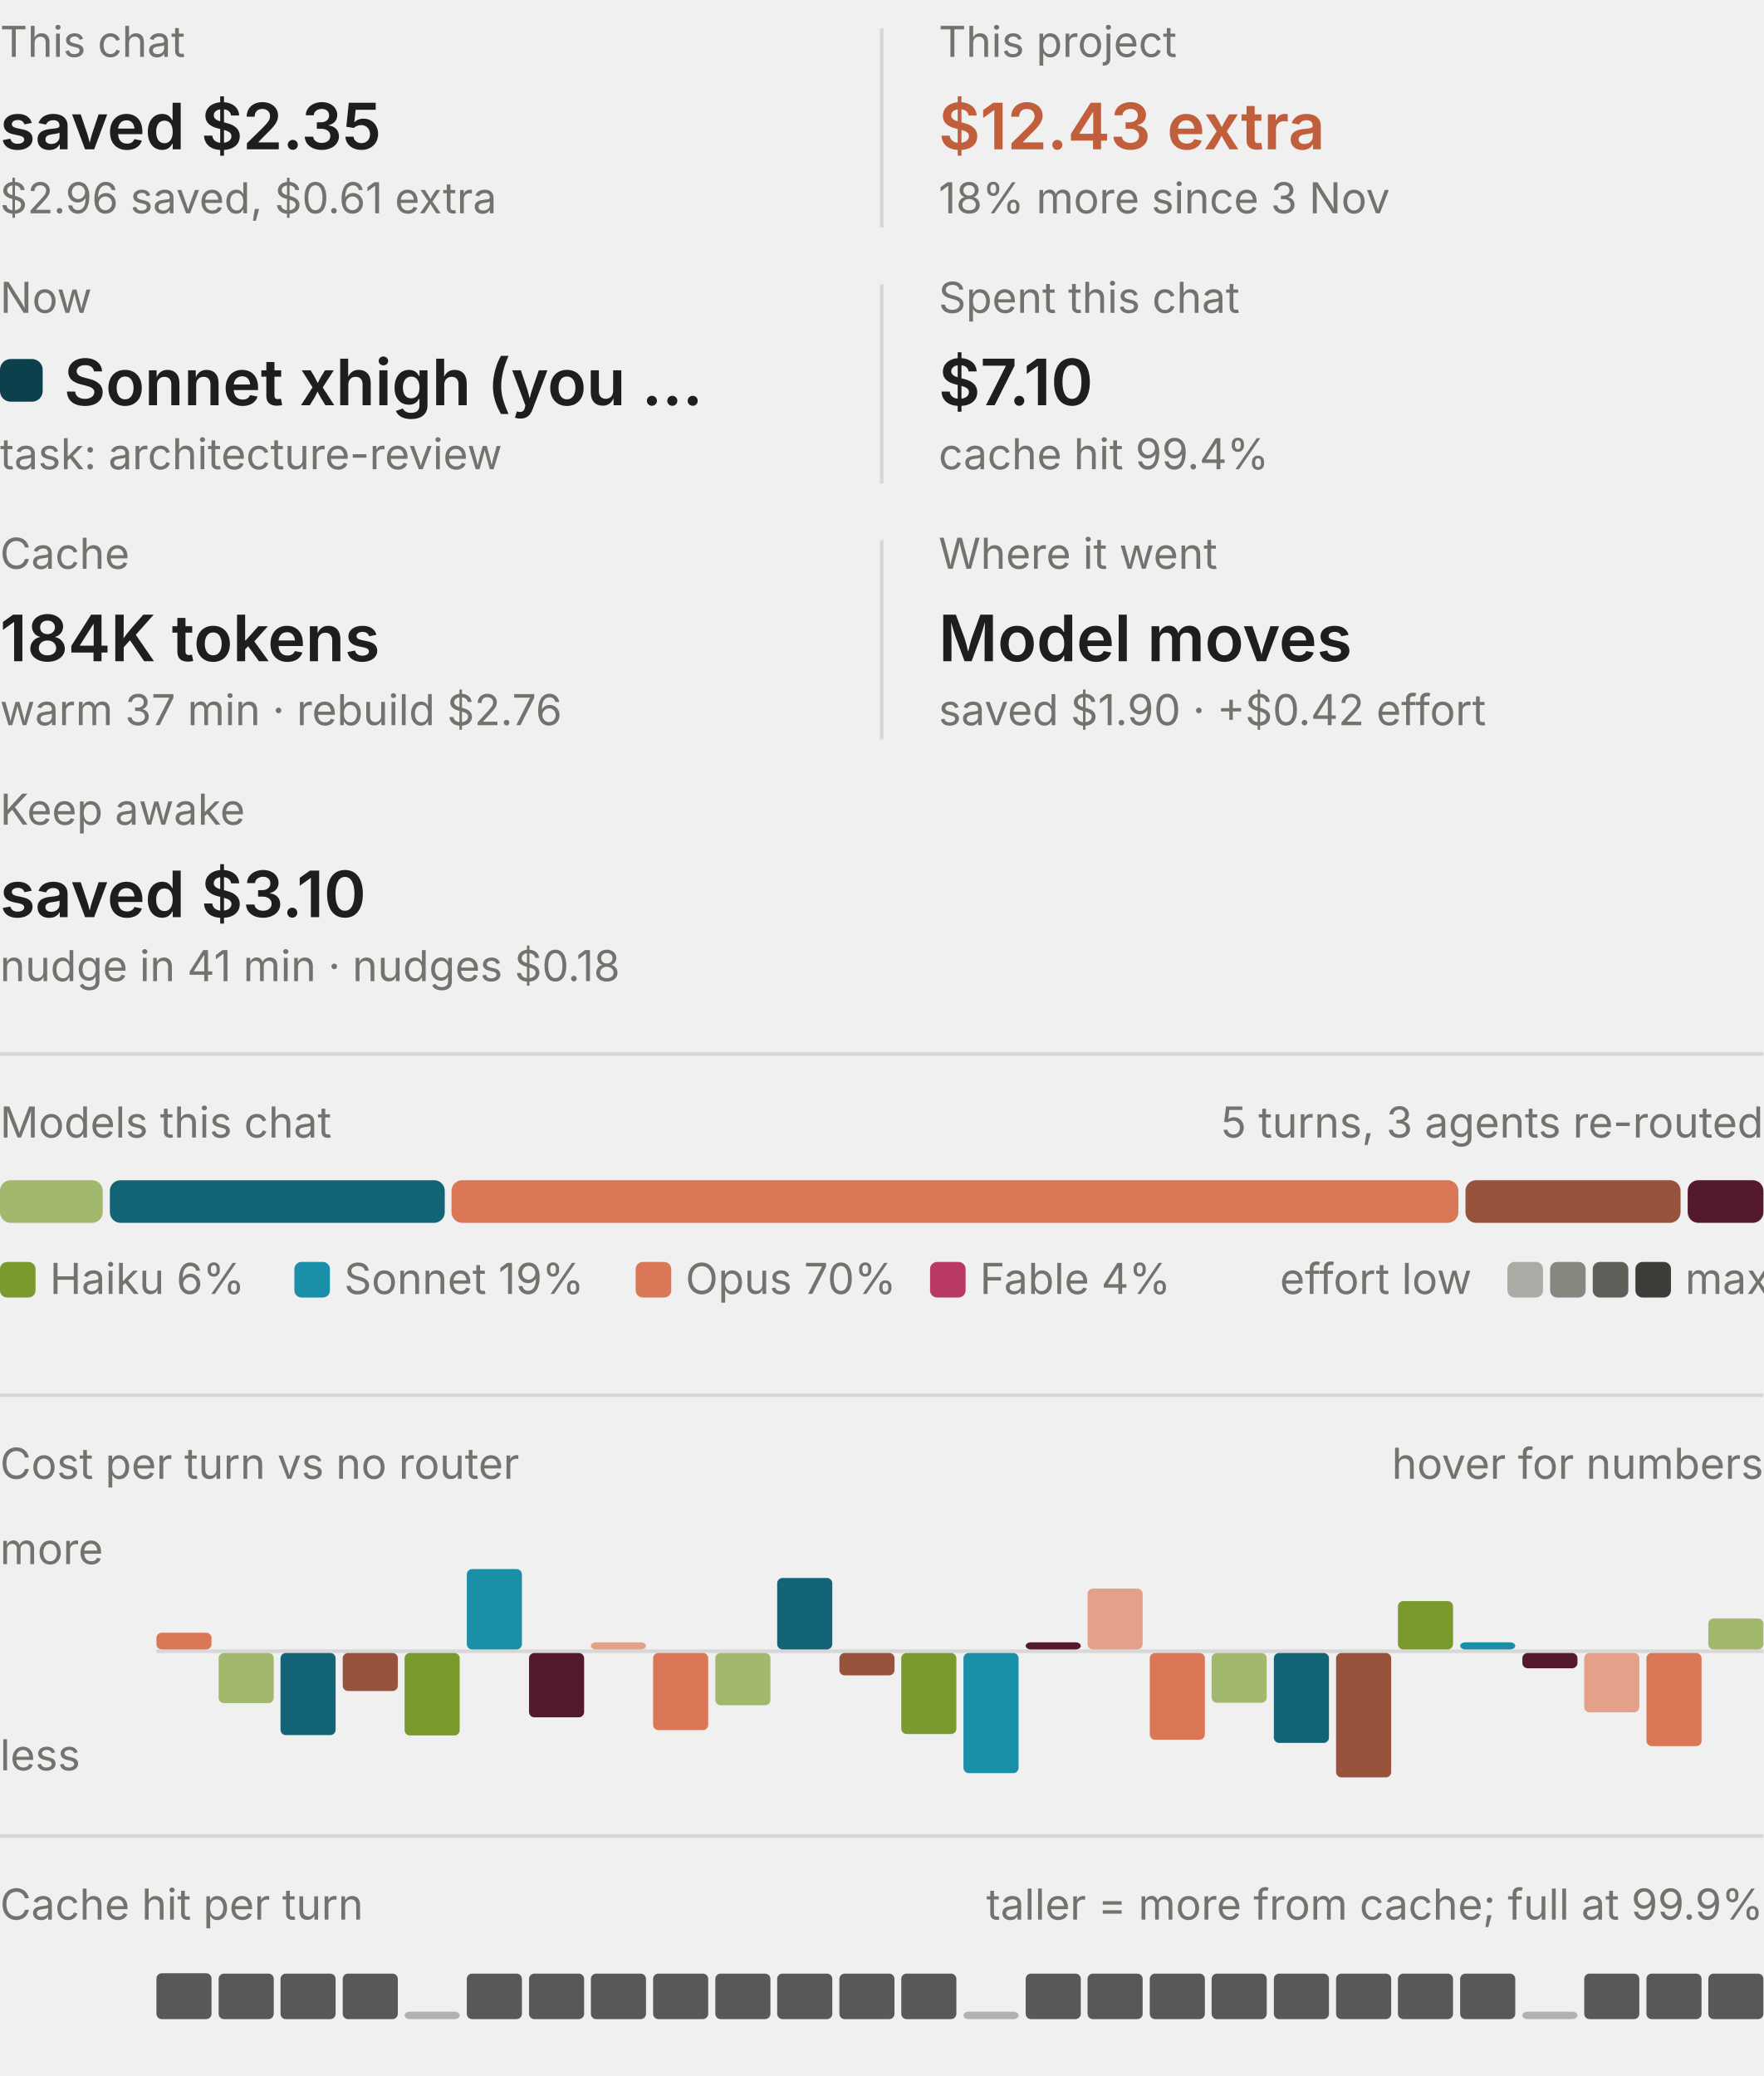
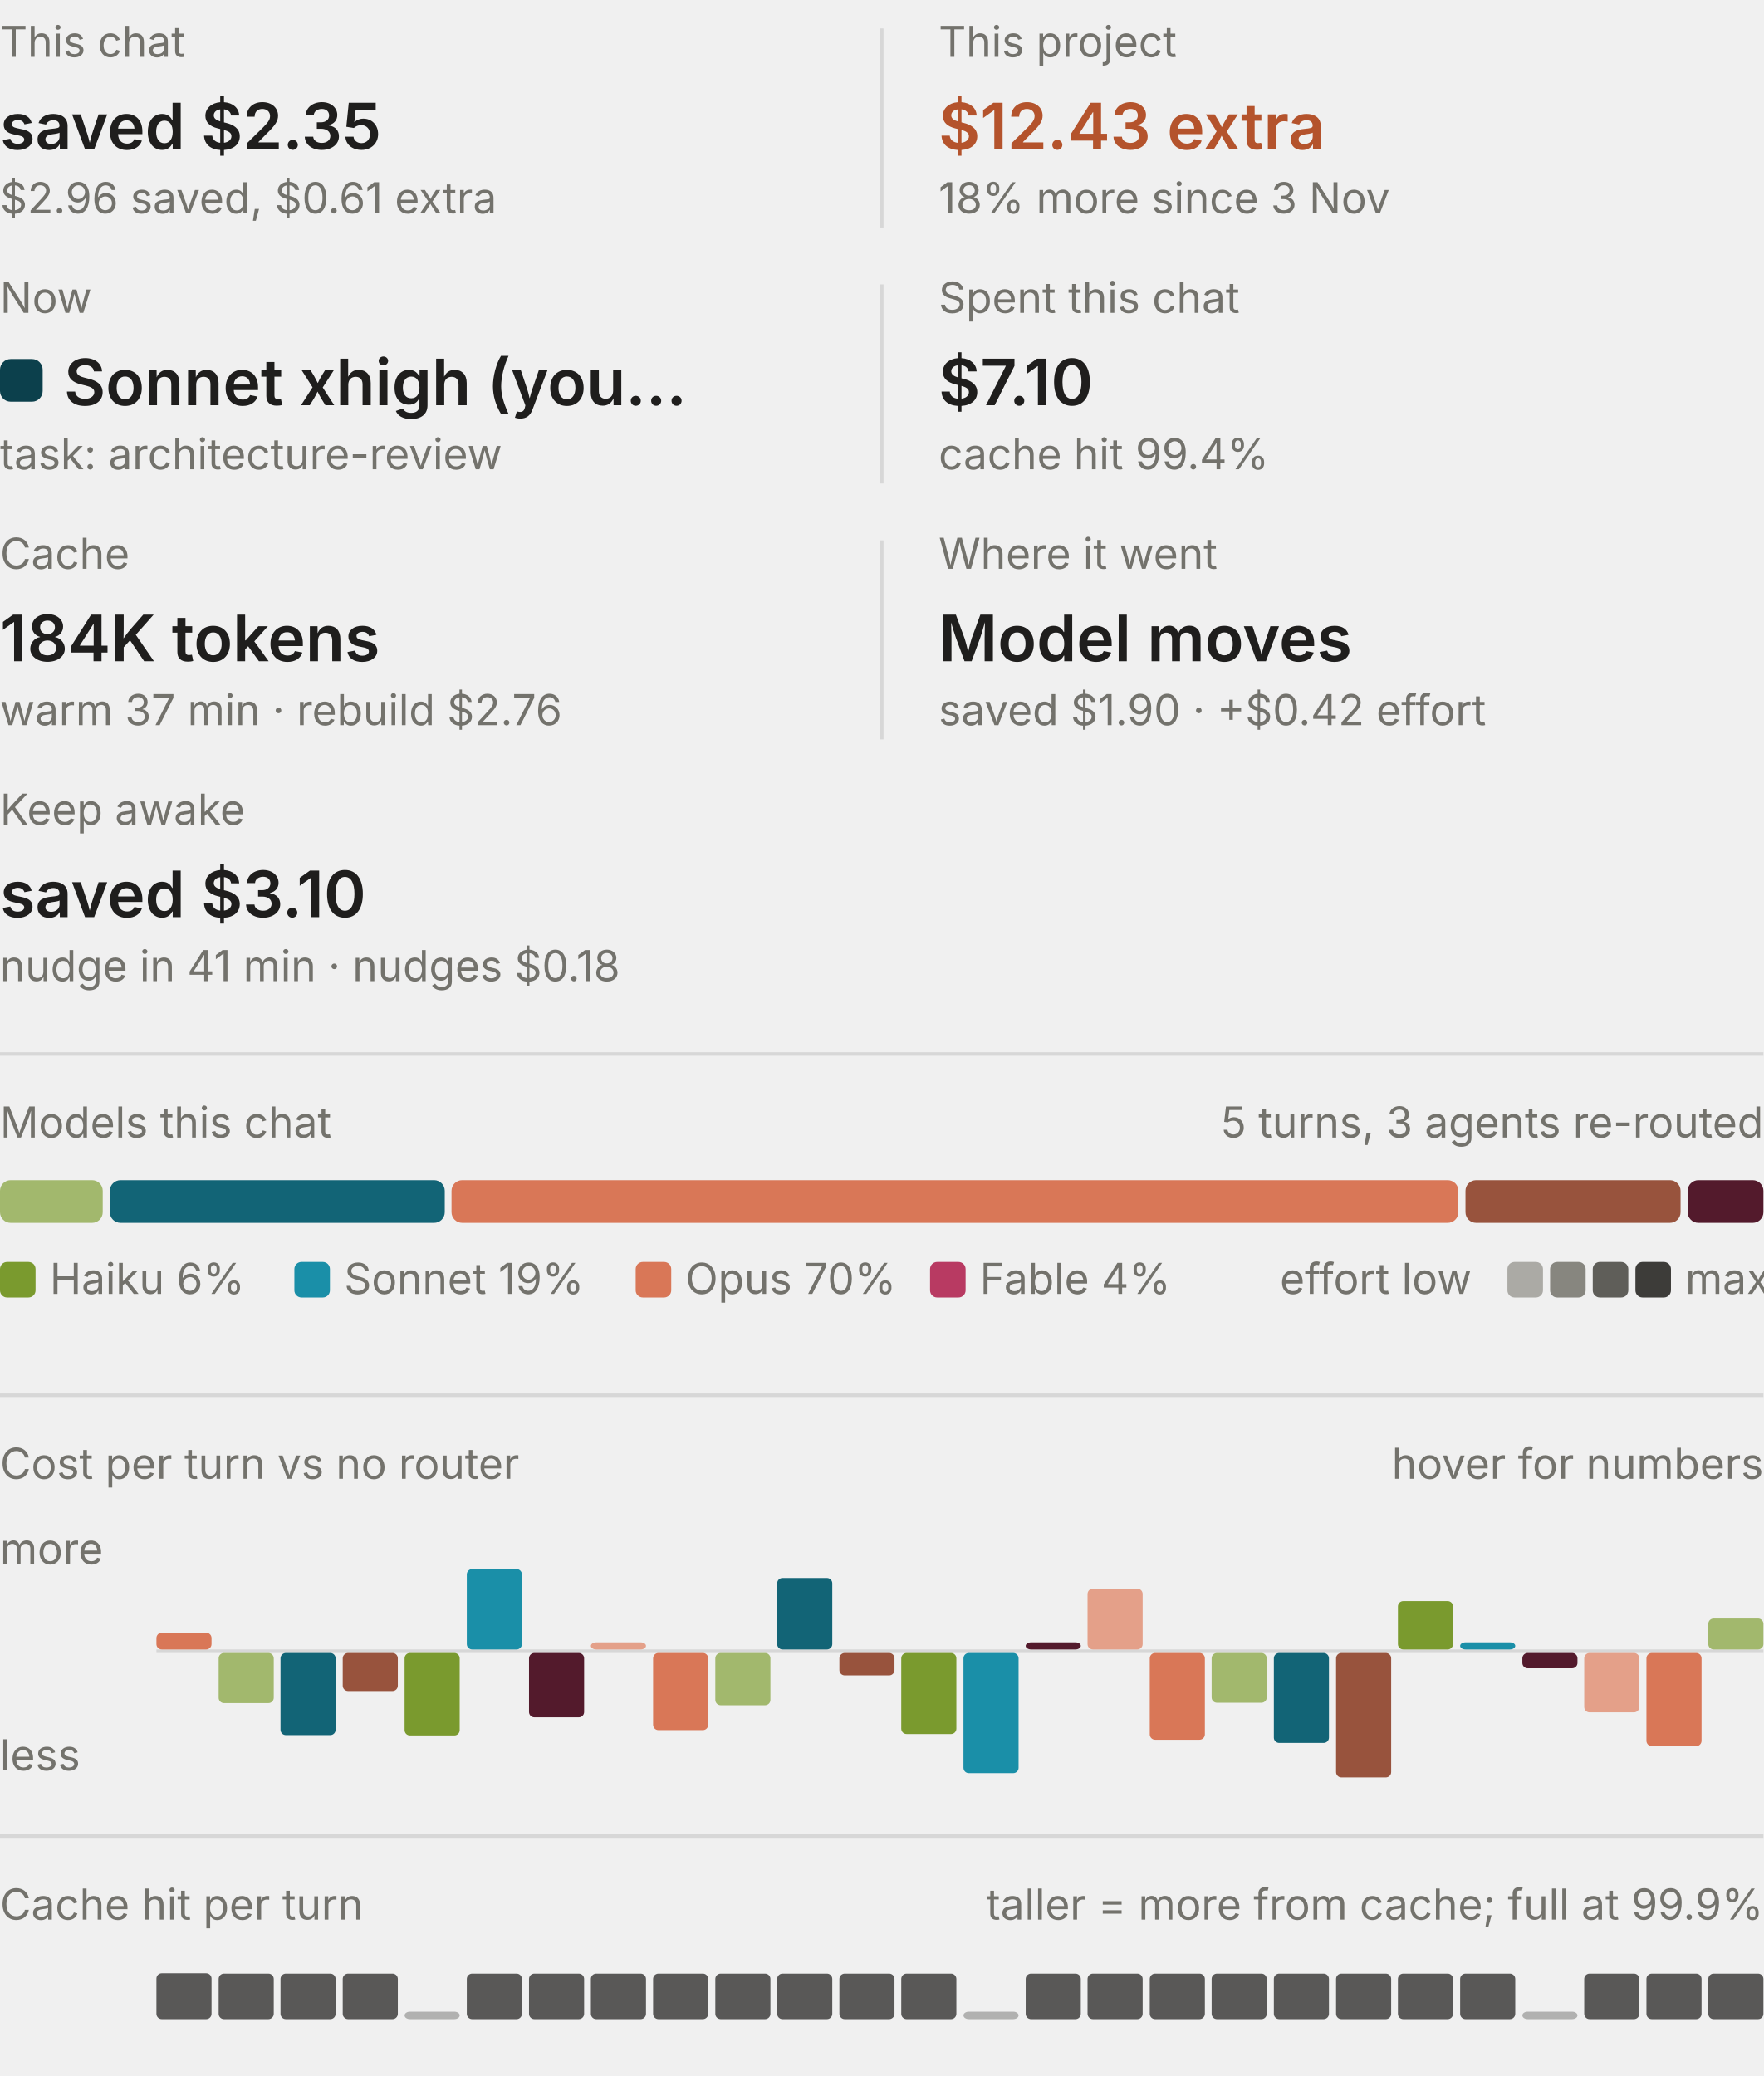
<svg xmlns="http://www.w3.org/2000/svg" width="496" height="584" viewBox="0 0 496 584">
-   <style>.l,.s{fill:#73726c;font:12px -apple-system, BlinkMacSystemFont, 'Segoe UI', system-ui, sans-serif}.l,.s,.v{pointer-events:none}.v{fill:#1f1e1d;font:600 18px -apple-system, BlinkMacSystemFont, 'Segoe UI', system-ui, sans-serif}.d{stroke:#1f1e1d;stroke-opacity:.12}.v.x{fill:#c15f3c}.c{fill:#1f1e1d}.hit{fill:transparent}@media (prefers-color-scheme:dark){.l,.s{fill:#a3a29b}.v{fill:#ecebe6}.d{stroke:#fff;stroke-opacity:.14}.v.x{fill:#e5906f}.c{fill:#ecebe6}}.m-haiku-0{fill:#a2b86d}.m-haiku-1{fill:#7A9A2E}.m-haiku-2{fill:#556c20}.m-haiku-3{fill:#374515}.m-sonnet-0{fill:#5fb1c2}.m-sonnet-1{fill:#1A8FA8}.m-sonnet-2{fill:#126476}.m-sonnet-3{fill:#0c404c}.m-opus-0{fill:#e4a089}.m-opus-1{fill:#D97757}.m-opus-2{fill:#98533d}.m-opus-3{fill:#623627}.m-fable-0{fill:#cd7591}.m-fable-1{fill:#B83A62}.m-fable-2{fill:#812945}.m-fable-3{fill:#531a2c}.m-other-0{fill:#abaaa5}.m-other-1{fill:#87867f}.m-other-2{fill:#5f5e59}.m-other-3{fill:#3d3c39}@media (prefers-color-scheme:dark){.m-haiku-0{fill:#b9cc90}.m-haiku-1{fill:#80A236}.m-haiku-2{fill:#5c7527}.m-haiku-3{fill:#40511b}.m-sonnet-0{fill:#86c4d2}.m-sonnet-1{fill:#2394AE}.m-sonnet-2{fill:#196b7d}.m-sonnet-3{fill:#124a57}.m-opus-0{fill:#e6b599}.m-opus-1{fill:#D27946}.m-opus-2{fill:#975732}.m-opus-3{fill:#693d23}.m-fable-0{fill:#dc95b1}.m-fable-1{fill:#BF3F72}.m-fable-2{fill:#8a2d52}.m-fable-3{fill:#602039}.m-other-0{fill:#ccccc8}.m-other-1{fill:#a3a29b}.m-other-2{fill:#757570}.m-other-3{fill:#52514e}.m-haiku-2{stroke:#ffffff73;stroke-width:1}.m-haiku-3{stroke:#ffffff73;stroke-width:1}.m-sonnet-2{stroke:#ffffff73;stroke-width:1}.m-sonnet-3{stroke:#ffffff73;stroke-width:1}.m-opus-2{stroke:#ffffff73;stroke-width:1}.m-opus-3{stroke:#ffffff73;stroke-width:1}.m-fable-2{stroke:#ffffff73;stroke-width:1}.m-fable-3{stroke:#ffffff73;stroke-width:1}.m-other-2{stroke:#ffffff73;stroke-width:1}.m-other-3{stroke:#ffffff73;stroke-width:1}}</style>
+   <style>.l,.s{fill:#73726c;font:12px -apple-system, BlinkMacSystemFont, 'Segoe UI', system-ui, sans-serif}.l,.s,.v{pointer-events:none}.v{fill:#1f1e1d;font:600 18px -apple-system, BlinkMacSystemFont, 'Segoe UI', system-ui, sans-serif}.d{stroke:#1f1e1d;stroke-opacity:.12}.v.x{fill:#b4532c}.c{fill:#1f1e1d}.hit{fill:transparent}@media (prefers-color-scheme:dark){.l,.s{fill:#a3a29b}.v{fill:#ecebe6}.d{stroke:#fff;stroke-opacity:.14}.v.x{fill:#e5906f}.c{fill:#ecebe6}}.m-haiku-0{fill:#a2b86d}.m-haiku-1{fill:#7A9A2E}.m-haiku-2{fill:#556c20}.m-haiku-3{fill:#374515}.m-sonnet-0{fill:#5fb1c2}.m-sonnet-1{fill:#1A8FA8}.m-sonnet-2{fill:#126476}.m-sonnet-3{fill:#0c404c}.m-opus-0{fill:#e4a089}.m-opus-1{fill:#D97757}.m-opus-2{fill:#98533d}.m-opus-3{fill:#623627}.m-fable-0{fill:#cd7591}.m-fable-1{fill:#B83A62}.m-fable-2{fill:#812945}.m-fable-3{fill:#531a2c}.m-other-0{fill:#abaaa5}.m-other-1{fill:#87867f}.m-other-2{fill:#5f5e59}.m-other-3{fill:#3d3c39}@media (prefers-color-scheme:dark){.m-haiku-0{fill:#b9cc90}.m-haiku-1{fill:#80A236}.m-haiku-2{fill:#5c7527}.m-haiku-3{fill:#40511b}.m-sonnet-0{fill:#86c4d2}.m-sonnet-1{fill:#2394AE}.m-sonnet-2{fill:#196b7d}.m-sonnet-3{fill:#124a57}.m-opus-0{fill:#e6b599}.m-opus-1{fill:#D27946}.m-opus-2{fill:#975732}.m-opus-3{fill:#693d23}.m-fable-0{fill:#dc95b1}.m-fable-1{fill:#BF3F72}.m-fable-2{fill:#8a2d52}.m-fable-3{fill:#602039}.m-other-0{fill:#ccccc8}.m-other-1{fill:#a3a29b}.m-other-2{fill:#757570}.m-other-3{fill:#52514e}.m-haiku-2{stroke:#ffffff73;stroke-width:1}.m-haiku-3{stroke:#ffffff73;stroke-width:1}.m-sonnet-2{stroke:#ffffff73;stroke-width:1}.m-sonnet-3{stroke:#ffffff73;stroke-width:1}.m-opus-2{stroke:#ffffff73;stroke-width:1}.m-opus-3{stroke:#ffffff73;stroke-width:1}.m-fable-2{stroke:#ffffff73;stroke-width:1}.m-fable-3{stroke:#ffffff73;stroke-width:1}.m-other-2{stroke:#ffffff73;stroke-width:1}.m-other-3{stroke:#ffffff73;stroke-width:1}}</style>
  <g>
    <rect class="hit" x="0" y="0" width="232" height="72" />
  </g>
  <text class="l" x="0" y="16">This chat</text>
  <text class="v" x="0" y="42">saved $2.35</text>
  <text class="s" x="0" y="60">$2.96 saved, $0.61 extra</text>
  <line class="d" x1="248" y1="8" x2="248" y2="64" />
  <g>
    <rect class="hit" x="264" y="0" width="232" height="72" />
  </g>
  <text class="l" x="264" y="16">This project</text>
  <text class="v x" x="264" y="42">$12.43 extra</text>
  <text class="s" x="264" y="60">18% more since 3 Nov</text>
  <g>
    <rect class="hit" x="0" y="72" width="232" height="72" />
  </g>
  <text class="l" x="0" y="88">Now</text>
  <rect class="m-sonnet-3" x="0" y="101" width="12" height="12" rx="3" />
-   <text class="v" x="18" y="114">Sonnet xhigh (you …</text>
+   <text class="v" x="18" y="114">Sonnet xhigh (you…</text>
  <text class="s" x="0" y="132">task: architecture-review</text>
  <line class="d" x1="248" y1="80" x2="248" y2="136" />
  <g>
    <rect class="hit" x="264" y="72" width="232" height="72" />
  </g>
  <text class="l" x="264" y="88">Spent this chat</text>
  <text class="v" x="264" y="114">$7.10</text>
  <text class="s" x="264" y="132">cache hit 99.4%</text>
  <g>
    <rect class="hit" x="0" y="144" width="232" height="72" />
  </g>
  <text class="l" x="0" y="160">Cache</text>
  <text class="v" x="0" y="186">184K tokens</text>
  <text class="s" x="0" y="204">warm 37 min · rebuild $2.76</text>
  <line class="d" x1="248" y1="152" x2="248" y2="208" />
  <g>
    <rect class="hit" x="264" y="144" width="232" height="72" />
  </g>
  <text class="l" x="264" y="160">Where it went</text>
  <text class="v" x="264" y="186">Model moves</text>
  <text class="s" x="264" y="204">saved $1.90 · +$0.42 effort</text>
  <g>
    <rect class="hit" x="0" y="216" width="232" height="72" />
  </g>
  <text class="l" x="0" y="232">Keep awake</text>
  <text class="v" x="0" y="258">saved $3.10</text>
  <text class="s" x="0" y="276">nudge in 41 min · nudges $0.18</text>
  <line class="d" x1="0" y1="296.5" x2="496" y2="296.5" />
  <text class="l" x="0" y="320">Models this chat</text>
  <text class="s" x="496" y="320" text-anchor="end">5 turns, 3 agents re-routed</text>
  <g>
    <rect class="hit" x="0.0" y="328" width="28.9" height="20" />
    <rect class="m-haiku-0" x="0.0" y="332" width="28.9" height="12" rx="3" />
  </g>
  <g>
    <rect class="hit" x="30.9" y="328" width="94.2" height="20" />
    <rect class="m-sonnet-2" x="30.9" y="332" width="94.2" height="12" rx="3" />
  </g>
  <g>
    <rect class="hit" x="127.0" y="328" width="283.2" height="20" />
    <rect class="m-opus-1" x="127.0" y="332" width="283.2" height="12" rx="3" />
  </g>
  <g>
    <rect class="hit" x="412.2" y="328" width="60.5" height="20" />
    <rect class="m-opus-2" x="412.2" y="332" width="60.5" height="12" rx="3" />
  </g>
  <g>
    <rect class="hit" x="474.7" y="328" width="21.3" height="20" />
    <rect class="m-fable-3" x="474.7" y="332" width="21.3" height="12" rx="3" />
  </g>
  <rect class="m-haiku-1" x="0" y="355" width="10" height="10" rx="2" />
  <text class="s" x="14" y="364">Haiku 6%</text>
  <rect class="m-sonnet-1" x="82.8" y="355" width="10" height="10" rx="2" />
  <text class="s" x="96.8" y="364">Sonnet 19%</text>
  <rect class="m-opus-1" x="178.8" y="355" width="10" height="10" rx="2" />
  <text class="s" x="192.8" y="364">Opus 70%</text>
  <rect class="m-fable-1" x="261.6" y="355" width="10" height="10" rx="2" />
  <text class="s" x="275.6" y="364">Fable 4%</text>
  <g>
    <text class="s" x="360" y="364">effort low</text>
    <rect class="m-other-0" x="424" y="355" width="10" height="10" rx="2" />
    <rect class="m-other-1" x="436" y="355" width="10" height="10" rx="2" />
    <rect class="m-other-2" x="448" y="355" width="10" height="10" rx="2" />
    <rect class="m-other-3" x="460" y="355" width="10" height="10" rx="2" />
    <text class="s" x="474" y="364">max</text>
  </g>
  <line class="d" x1="0" y1="392.5" x2="496" y2="392.5" />
  <text class="l" x="0" y="416">Cost per turn vs no router</text>
  <text class="s" x="496" y="416" text-anchor="end">hover for numbers</text>
  <text class="s" x="0" y="440">more</text>
  <text class="s" x="0" y="498">less</text>
  <line class="d" x1="44" y1="464.5" x2="496" y2="464.5" />
  <g>
    <rect class="hit" x="44.0" y="428" width="15.5" height="72" />
    <rect class="m-opus-1" x="44.0" y="459.3" width="15.5" height="4.7" rx="1.5" />
  </g>
  <g>
    <rect class="c" x="44.0" y="555.1" width="15.5" height="12.9" rx="1.5" fill-opacity="0.72" />
  </g>
  <g>
    <rect class="hit" x="61.5" y="428" width="15.5" height="72" />
    <rect class="m-haiku-0" x="61.5" y="465.0" width="15.5" height="14.1" rx="1.5" />
  </g>
  <g>
    <rect class="c" x="61.5" y="555.2" width="15.5" height="12.8" rx="1.5" fill-opacity="0.72" />
  </g>
  <g>
    <rect class="hit" x="78.9" y="428" width="15.5" height="72" />
    <rect class="m-sonnet-2" x="78.9" y="465.0" width="15.5" height="23.1" rx="1.5" />
  </g>
  <g>
    <rect class="c" x="78.9" y="555.2" width="15.5" height="12.8" rx="1.5" fill-opacity="0.72" />
  </g>
  <g>
    <rect class="hit" x="96.4" y="428" width="15.5" height="72" />
    <rect class="m-opus-2" x="96.4" y="465.0" width="15.5" height="10.7" rx="1.5" />
  </g>
  <g>
    <rect class="c" x="96.4" y="555.2" width="15.5" height="12.8" rx="1.5" fill-opacity="0.72" />
  </g>
  <g>
    <rect class="hit" x="113.8" y="428" width="15.5" height="72" />
    <rect class="m-haiku-1" x="113.8" y="465.0" width="15.5" height="23.2" rx="1.5" />
  </g>
  <g>
    <rect class="c" x="113.8" y="565.9" width="15.5" height="2.1" rx="1.5" fill-opacity="0.30" />
  </g>
  <g>
    <rect class="hit" x="131.3" y="428" width="15.5" height="72" />
    <rect class="m-sonnet-1" x="131.3" y="441.4" width="15.5" height="22.6" rx="1.5" />
  </g>
  <g>
    <rect class="c" x="131.3" y="555.2" width="15.5" height="12.8" rx="1.5" fill-opacity="0.72" />
  </g>
  <g>
    <rect class="hit" x="148.8" y="428" width="15.5" height="72" />
    <rect class="m-fable-3" x="148.8" y="465.0" width="15.5" height="18.1" rx="1.5" />
  </g>
  <g>
    <rect class="c" x="148.8" y="555.2" width="15.5" height="12.8" rx="1.5" fill-opacity="0.72" />
  </g>
  <g>
    <rect class="hit" x="166.2" y="428" width="15.5" height="72" />
    <rect class="m-opus-0" x="166.2" y="462.0" width="15.5" height="2.0" rx="1.5" />
  </g>
  <g>
    <rect class="c" x="166.2" y="555.2" width="15.5" height="12.8" rx="1.5" fill-opacity="0.72" />
  </g>
  <g>
    <rect class="hit" x="183.7" y="428" width="15.5" height="72" />
    <rect class="m-opus-1" x="183.7" y="465.0" width="15.5" height="21.7" rx="1.5" />
  </g>
  <g>
    <rect class="c" x="183.7" y="555.2" width="15.5" height="12.8" rx="1.5" fill-opacity="0.72" />
  </g>
  <g>
    <rect class="hit" x="201.2" y="428" width="15.5" height="72" />
    <rect class="m-haiku-0" x="201.2" y="465.0" width="15.5" height="14.7" rx="1.5" />
  </g>
  <g>
    <rect class="c" x="201.2" y="555.2" width="15.5" height="12.8" rx="1.5" fill-opacity="0.72" />
  </g>
  <g>
    <rect class="hit" x="218.6" y="428" width="15.5" height="72" />
    <rect class="m-sonnet-2" x="218.6" y="443.9" width="15.5" height="20.1" rx="1.5" />
  </g>
  <g>
    <rect class="c" x="218.6" y="555.2" width="15.5" height="12.8" rx="1.5" fill-opacity="0.72" />
  </g>
  <g>
    <rect class="hit" x="236.1" y="428" width="15.5" height="72" />
    <rect class="m-opus-2" x="236.1" y="465.0" width="15.5" height="6.3" rx="1.5" />
  </g>
  <g>
    <rect class="c" x="236.1" y="555.2" width="15.5" height="12.8" rx="1.5" fill-opacity="0.72" />
  </g>
  <g>
    <rect class="hit" x="253.5" y="428" width="15.5" height="72" />
    <rect class="m-haiku-1" x="253.5" y="465.0" width="15.5" height="22.8" rx="1.5" />
  </g>
  <g>
    <rect class="c" x="253.5" y="555.2" width="15.5" height="12.8" rx="1.5" fill-opacity="0.72" />
  </g>
  <g>
    <rect class="hit" x="271.0" y="428" width="15.5" height="72" />
    <rect class="m-sonnet-1" x="271.0" y="465.0" width="15.5" height="33.8" rx="1.5" />
  </g>
  <g>
    <rect class="c" x="271.0" y="565.9" width="15.5" height="2.1" rx="1.5" fill-opacity="0.30" />
  </g>
  <g>
    <rect class="hit" x="288.5" y="428" width="15.5" height="72" />
    <rect class="m-fable-3" x="288.5" y="462.0" width="15.5" height="2.0" rx="1.5" />
  </g>
  <g>
    <rect class="c" x="288.5" y="555.2" width="15.5" height="12.8" rx="1.5" fill-opacity="0.72" />
  </g>
  <g>
    <rect class="hit" x="305.9" y="428" width="15.5" height="72" />
    <rect class="m-opus-0" x="305.9" y="446.9" width="15.5" height="17.1" rx="1.5" />
  </g>
  <g>
    <rect class="c" x="305.9" y="555.2" width="15.5" height="12.8" rx="1.5" fill-opacity="0.72" />
  </g>
  <g>
    <rect class="hit" x="323.4" y="428" width="15.5" height="72" />
    <rect class="m-opus-1" x="323.4" y="465.0" width="15.5" height="24.4" rx="1.5" />
  </g>
  <g>
    <rect class="c" x="323.4" y="555.2" width="15.5" height="12.8" rx="1.5" fill-opacity="0.72" />
  </g>
  <g>
    <rect class="hit" x="340.8" y="428" width="15.5" height="72" />
    <rect class="m-haiku-0" x="340.8" y="465.0" width="15.5" height="14.0" rx="1.5" />
  </g>
  <g>
    <rect class="c" x="340.8" y="555.2" width="15.5" height="12.8" rx="1.5" fill-opacity="0.72" />
  </g>
  <g>
    <rect class="hit" x="358.3" y="428" width="15.5" height="72" />
    <rect class="m-sonnet-2" x="358.3" y="465.0" width="15.5" height="25.3" rx="1.5" />
  </g>
  <g>
    <rect class="c" x="358.3" y="555.2" width="15.5" height="12.8" rx="1.5" fill-opacity="0.72" />
  </g>
  <g>
    <rect class="hit" x="375.8" y="428" width="15.5" height="72" />
    <rect class="m-opus-2" x="375.8" y="465.0" width="15.5" height="35.0" rx="1.5" />
  </g>
  <g>
    <rect class="c" x="375.8" y="555.2" width="15.5" height="12.8" rx="1.5" fill-opacity="0.72" />
  </g>
  <g>
    <rect class="hit" x="393.2" y="428" width="15.5" height="72" />
    <rect class="m-haiku-1" x="393.2" y="450.4" width="15.5" height="13.6" rx="1.5" />
  </g>
  <g>
    <rect class="c" x="393.2" y="555.2" width="15.5" height="12.8" rx="1.5" fill-opacity="0.72" />
  </g>
  <g>
    <rect class="hit" x="410.7" y="428" width="15.5" height="72" />
    <rect class="m-sonnet-1" x="410.7" y="462.0" width="15.5" height="2.0" rx="1.5" />
  </g>
  <g>
    <rect class="c" x="410.7" y="555.2" width="15.5" height="12.8" rx="1.5" fill-opacity="0.72" />
  </g>
  <g>
    <rect class="hit" x="428.2" y="428" width="15.5" height="72" />
    <rect class="m-fable-3" x="428.2" y="465.0" width="15.5" height="4.3" rx="1.5" />
  </g>
  <g>
    <rect class="c" x="428.2" y="565.9" width="15.5" height="2.1" rx="1.5" fill-opacity="0.30" />
  </g>
  <g>
    <rect class="hit" x="445.6" y="428" width="15.5" height="72" />
    <rect class="m-opus-0" x="445.6" y="465.0" width="15.5" height="16.7" rx="1.5" />
  </g>
  <g>
    <rect class="c" x="445.6" y="555.2" width="15.5" height="12.8" rx="1.5" fill-opacity="0.72" />
  </g>
  <g>
    <rect class="hit" x="463.1" y="428" width="15.5" height="72" />
    <rect class="m-opus-1" x="463.1" y="465.0" width="15.5" height="26.2" rx="1.5" />
  </g>
  <g>
    <rect class="c" x="463.1" y="555.2" width="15.5" height="12.8" rx="1.5" fill-opacity="0.72" />
  </g>
  <g>
    <rect class="hit" x="480.5" y="428" width="15.5" height="72" />
    <rect class="m-haiku-0" x="480.5" y="455.3" width="15.5" height="8.7" rx="1.5" />
  </g>
  <g>
    <rect class="c" x="480.5" y="555.2" width="15.5" height="12.8" rx="1.5" fill-opacity="0.72" />
  </g>
  <line class="d" x1="0" y1="516.5" x2="496" y2="516.5" />
  <text class="l" x="0" y="540">Cache hit per turn</text>
  <text class="s" x="496" y="540" text-anchor="end">taller = more from cache; full at 99.9%</text>
</svg>
